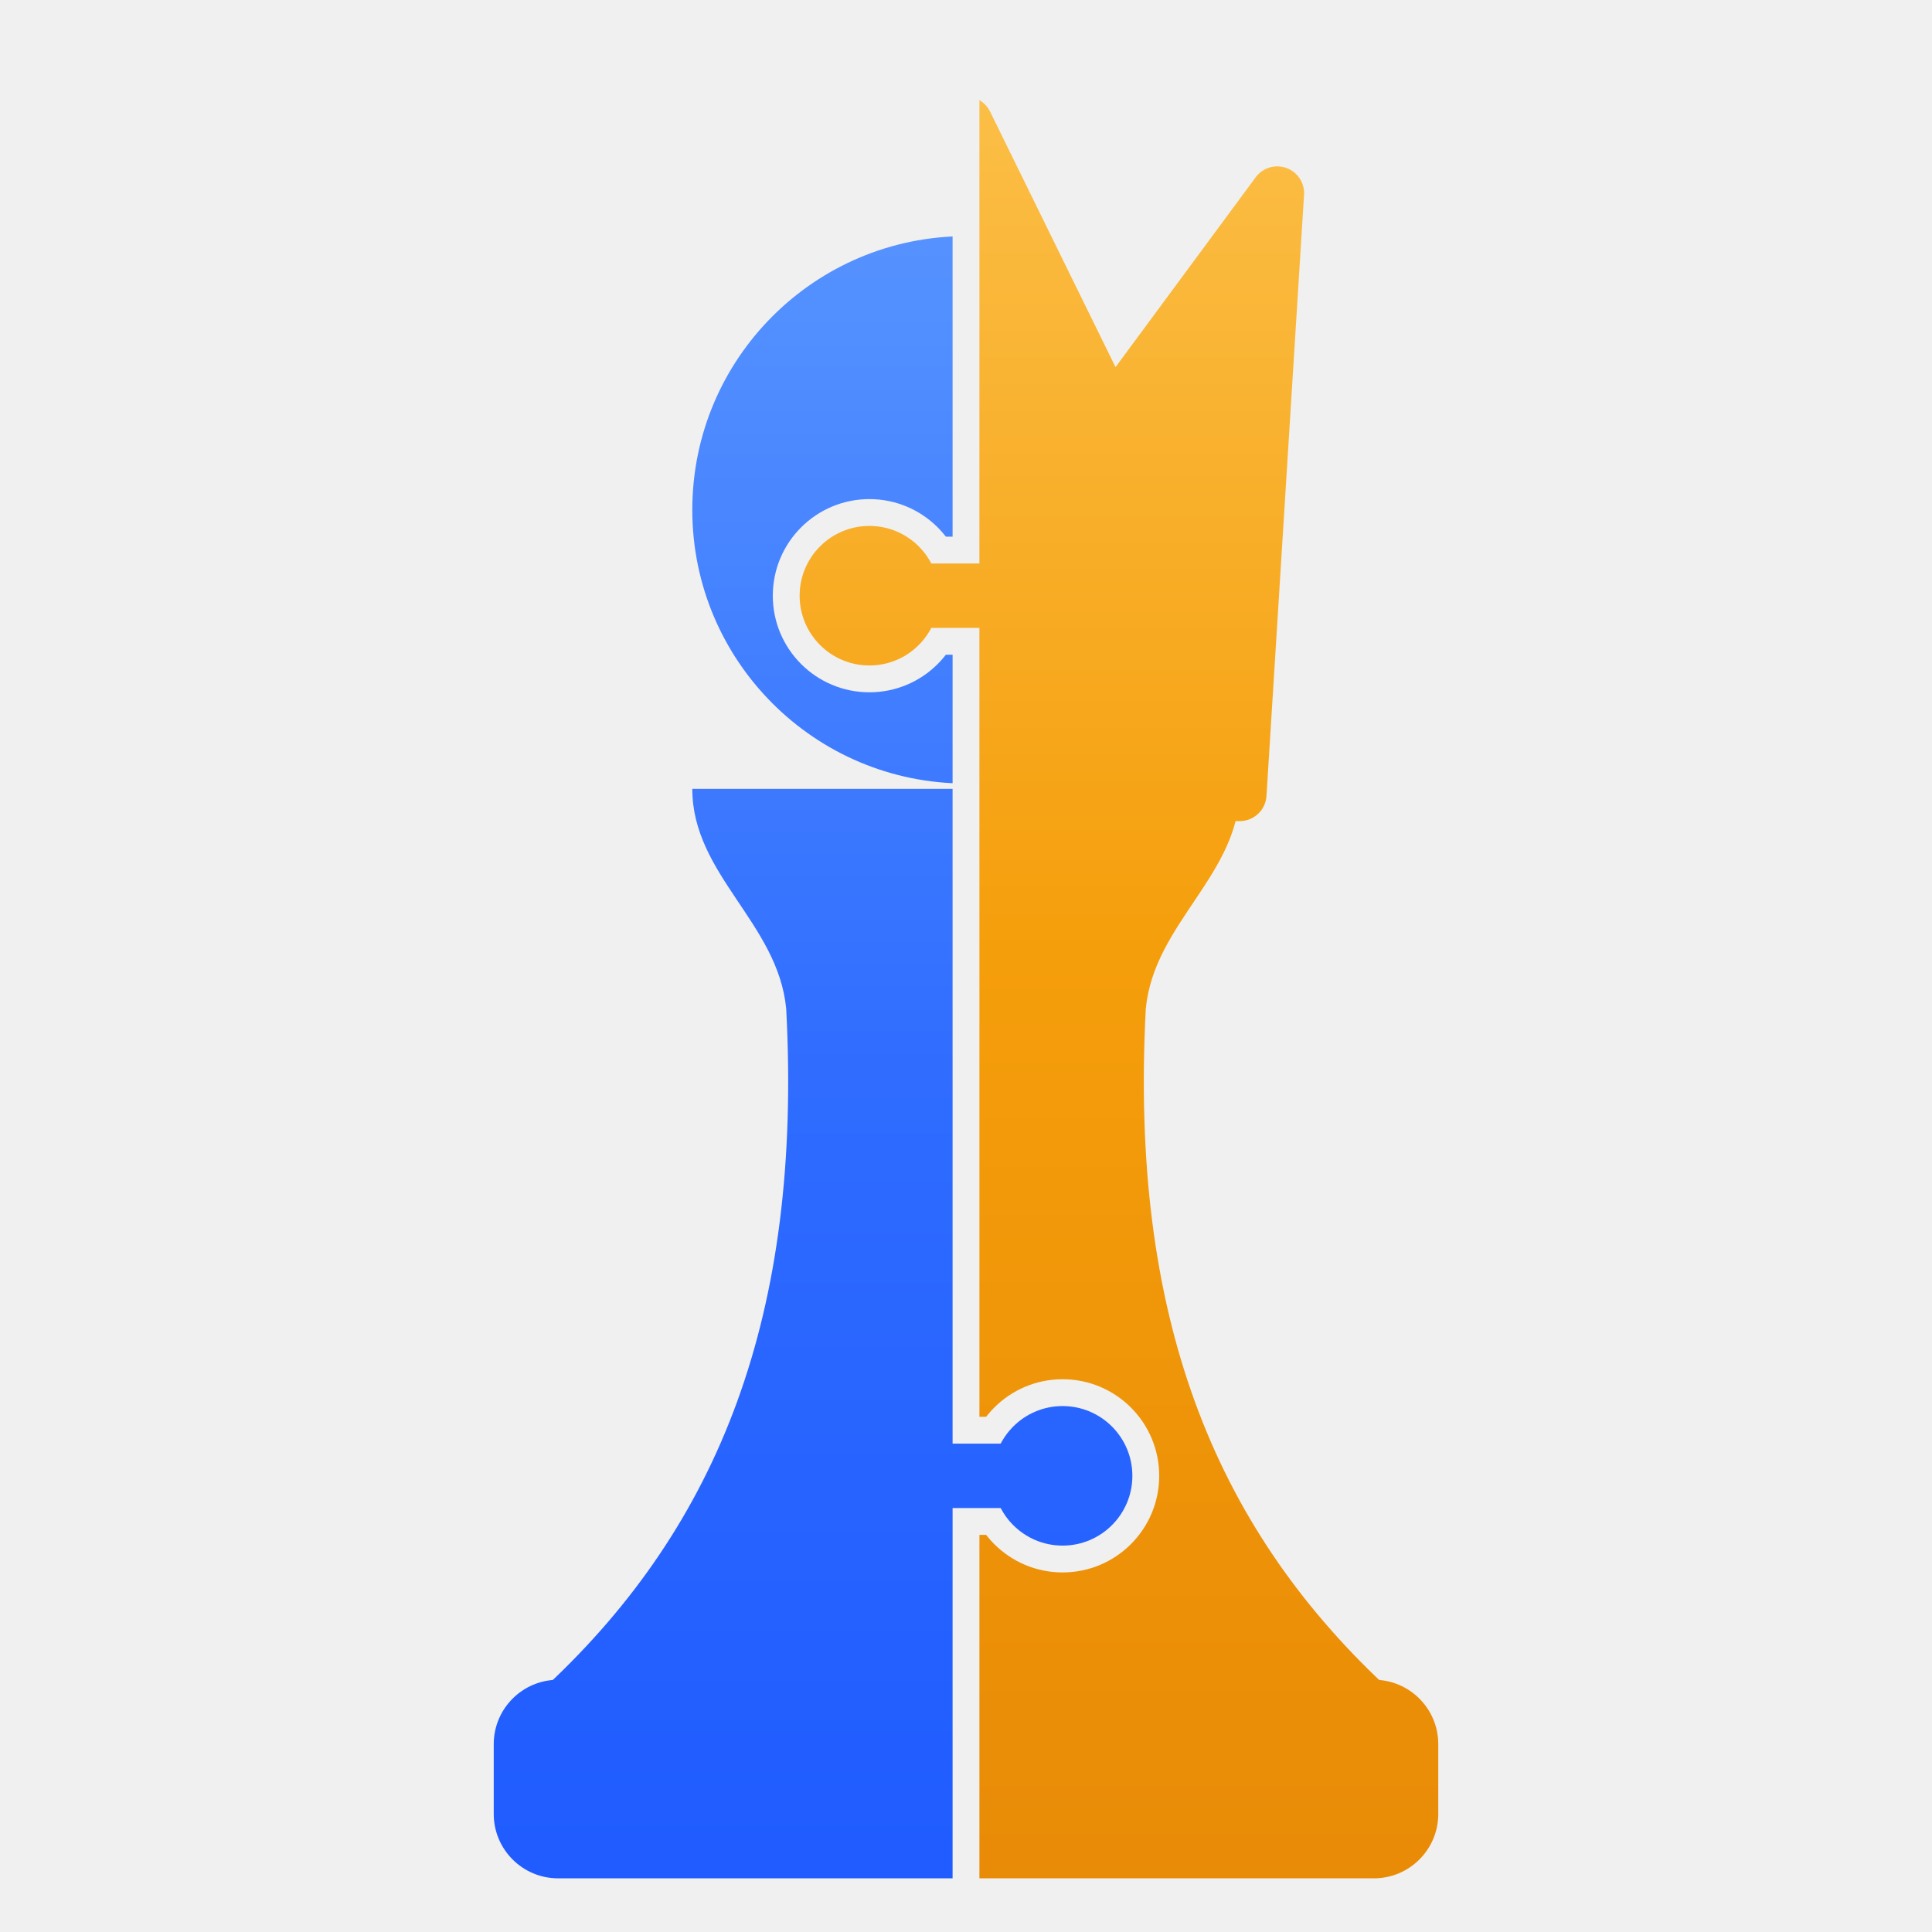
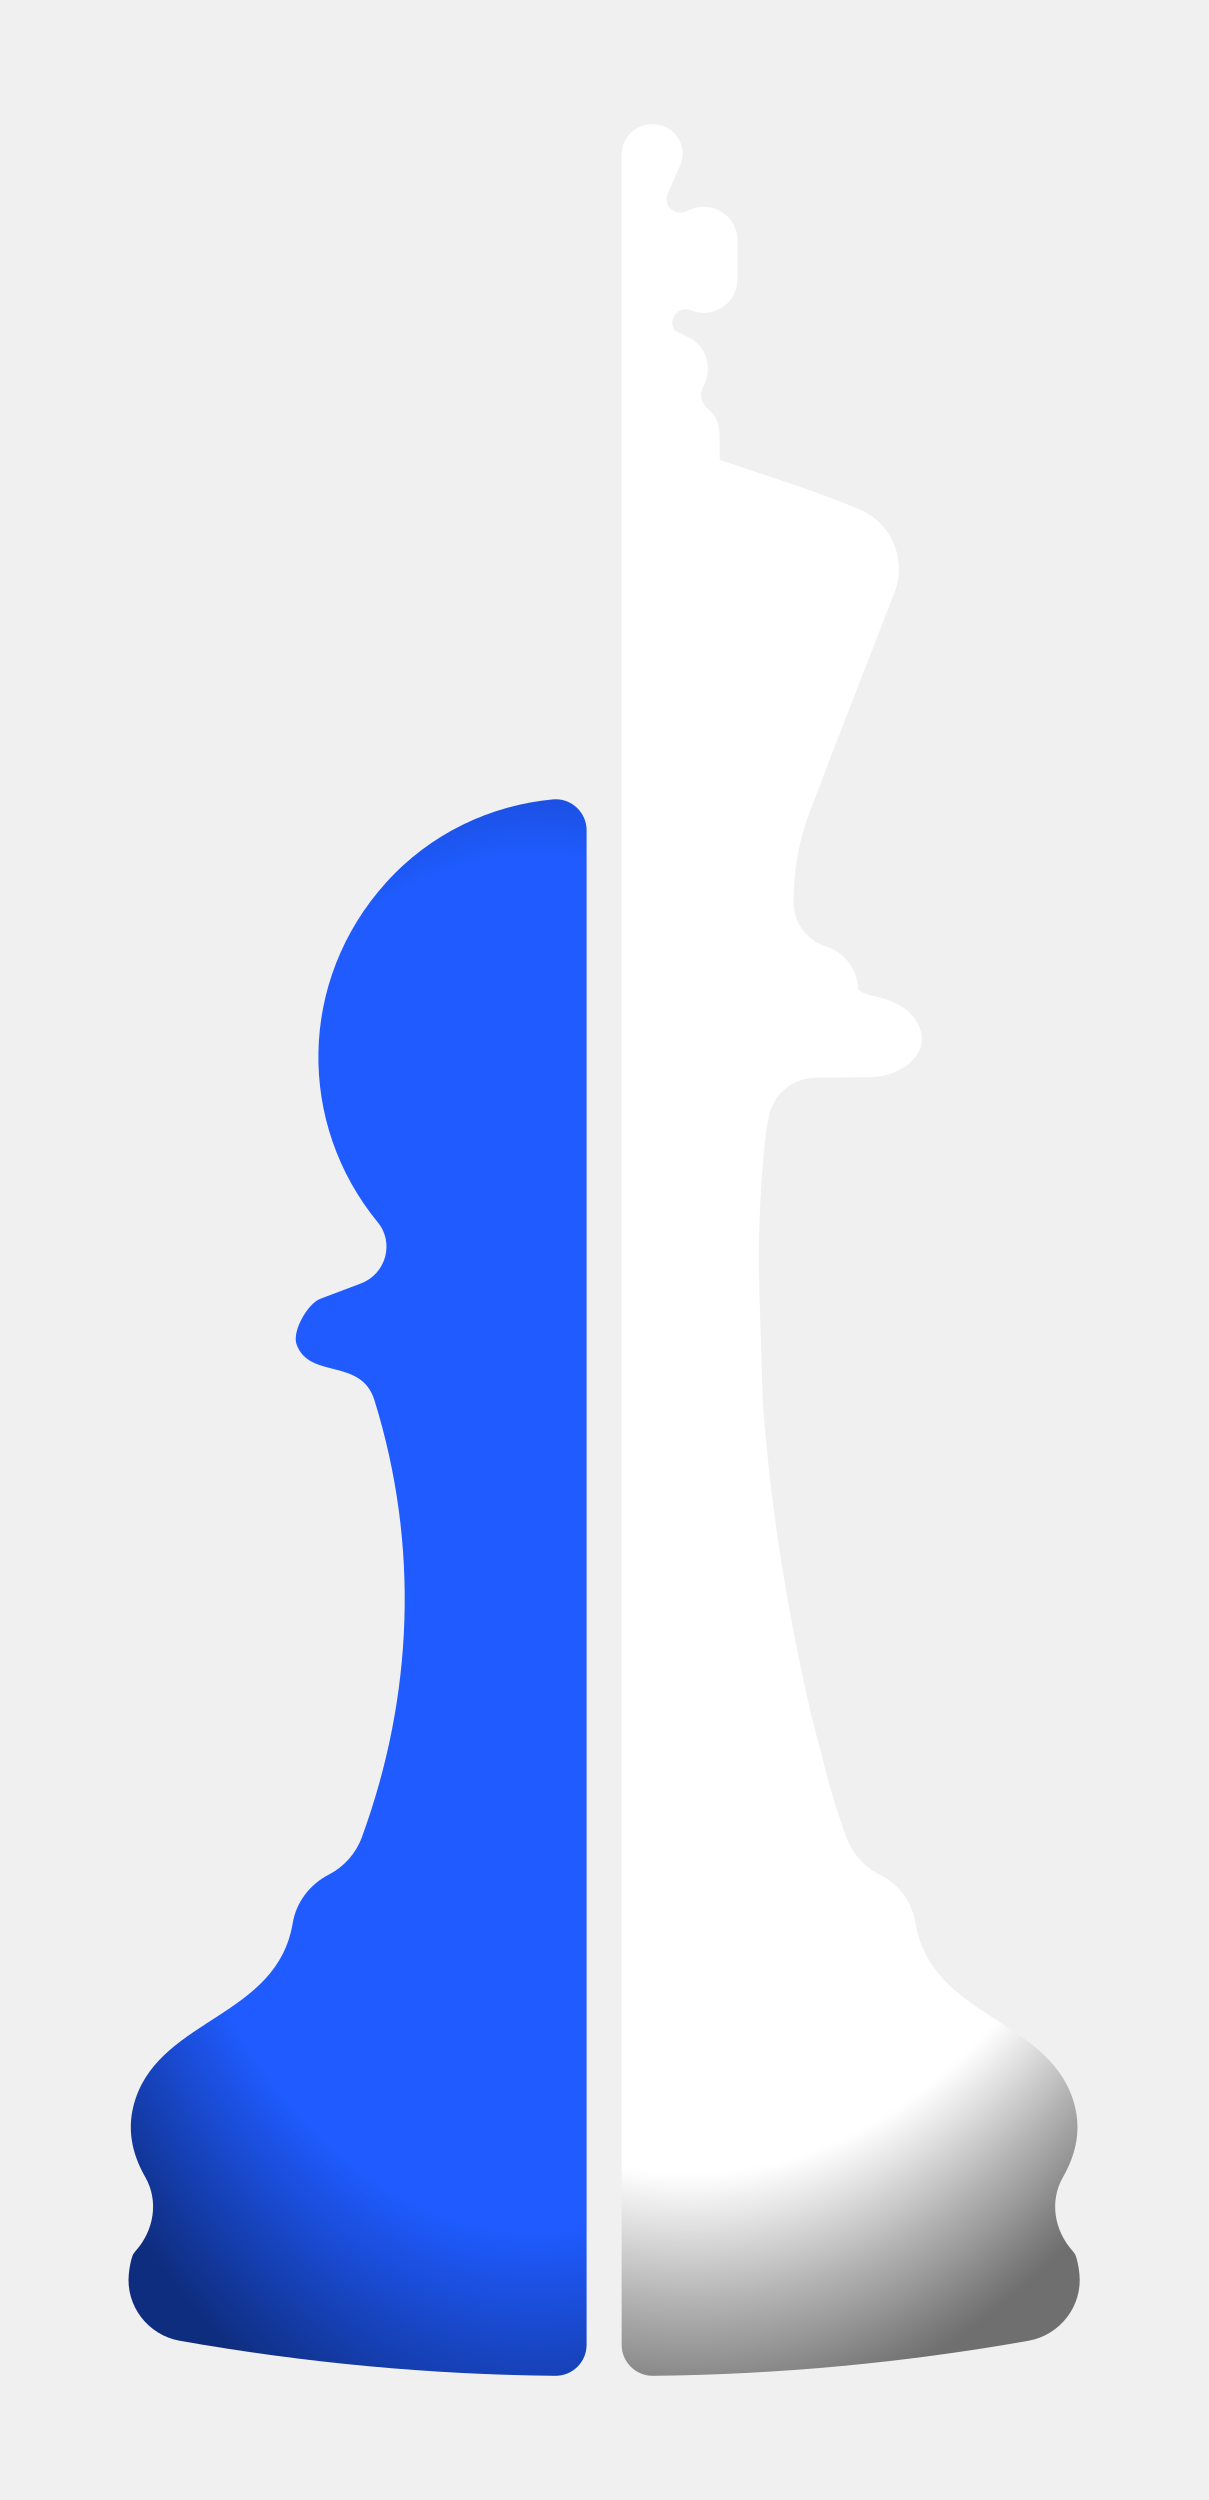
- <svg xmlns="http://www.w3.org/2000/svg" viewBox="152 150 720 720">
+ <svg xmlns="http://www.w3.org/2000/svg" viewBox="0 0 245.633 509.483" width="246" height="509">
  <defs>
-     <linearGradient id="mb" gradientUnits="userSpaceOnUse" x1="0" y1="200" x2="0" y2="860">
-       <stop offset="0" stop-color="#5A97FF" />
-       <stop offset=".55" stop-color="#2E6BFF" />
-       <stop offset="1" stop-color="#1F5BFF" />
-     </linearGradient>
-     <linearGradient id="ma" gradientUnits="userSpaceOnUse" x1="0" y1="150" x2="0" y2="860">
-       <stop offset="0" stop-color="#FCC24D" />
-       <stop offset=".5" stop-color="#F59E0B" />
-       <stop offset="1" stop-color="#E88A06" />
-     </linearGradient>
-     <mask id="mL" maskUnits="userSpaceOnUse" x="0" y="0" width="1024" height="1024">
-       <rect width="507" height="1024" fill="#fff" />
-       <rect x="503" y="688" width="45" height="24" fill="#fff" />
-       <circle cx="548" cy="700" r="26" fill="#fff" />
-       <rect x="476" y="350" width="35" height="44" fill="#000" />
-       <circle cx="476" cy="372" r="36" fill="#000" />
-     </mask>
-     <mask id="mR" maskUnits="userSpaceOnUse" x="0" y="0" width="1024" height="1024">
-       <rect x="517" width="507" height="1024" fill="#fff" />
-       <rect x="476" y="360" width="45" height="24" fill="#fff" />
-       <circle cx="476" cy="372" r="26" fill="#fff" />
-       <rect x="513" y="678" width="35" height="44" fill="#000" />
-       <circle cx="548" cy="700" r="36" fill="#000" />
-     </mask>
+     <radialGradient id="gP" gradientUnits="userSpaceOnUse" cx="0" cy="0" fx="0" fy="0" r="156.191" gradientTransform="matrix(0.757359, 0, 0, 1.242641, 551.0024, 468.3375)">
+       <stop offset="0" stop-color="#1F5BFF" />
+       <stop offset="0.719" stop-color="#1F5BFF" />
+       <stop offset="0.723" stop-color="#1F5BFE" />
+       <stop offset="0.75" stop-color="#1D56F1" />
+       <stop offset="0.777" stop-color="#1C51E4" />
+       <stop offset="0.805" stop-color="#1A4DD8" />
+       <stop offset="0.832" stop-color="#1948CB" />
+       <stop offset="0.859" stop-color="#1744BE" />
+       <stop offset="0.887" stop-color="#153FB2" />
+       <stop offset="0.914" stop-color="#143BA5" />
+       <stop offset="0.941" stop-color="#123698" />
+       <stop offset="0.969" stop-color="#11328C" />
+       <stop offset="0.996" stop-color="#0F2D7F" />
+       <stop offset="1" stop-color="#0F2D7E" />
+     </radialGradient>
+     <radialGradient id="gK" gradientUnits="userSpaceOnUse" cx="0" cy="0" fx="0" fy="0" r="205.212" gradientTransform="matrix(0.726812, 0, 0, 1.273188, 582.6139, 387.9041)">
+       <stop offset="0" stop-color="#FFFFFF" />
+       <stop offset="0.797" stop-color="#FFFFFF" />
+       <stop offset="0.801" stop-color="#FEFEFE" />
+       <stop offset="0.82" stop-color="#F0F0F0" />
+       <stop offset="0.84" stop-color="#E1E1E1" />
+       <stop offset="0.859" stop-color="#D2D2D2" />
+       <stop offset="0.879" stop-color="#C3C3C3" />
+       <stop offset="0.898" stop-color="#B4B4B4" />
+       <stop offset="0.918" stop-color="#A6A6A6" />
+       <stop offset="0.938" stop-color="#989898" />
+       <stop offset="0.957" stop-color="#8A8A8A" />
+       <stop offset="0.977" stop-color="#7C7C7C" />
+       <stop offset="0.996" stop-color="#707070" />
+       <stop offset="1" stop-color="#6F6F6F" />
+     </radialGradient>
  </defs>
-   <g mask="url(#mL)" fill="url(#mb)">
-     <circle cx="512" cy="340" r="102" />
-     <path d="M410 444 H614 C614 476 582 494 579 526 C573 640 604 718 668 778 H356 C420 718 451 640 445 526 C442 494 410 476 410 444 Z" />
-     <rect x="336" y="776" width="352" height="74" rx="24" />
-   </g>
-   <g mask="url(#mR)" fill="url(#ma)" stroke="url(#ma)">
-     <path d="M410 446 L396 222 L458 306 L512 196 L566 306 L628 222 L614 446 Z" stroke-linejoin="round" stroke-width="20" />
-     <path d="M410 444 H614 C614 476 582 494 579 526 C573 640 604 718 668 778 H356 C420 718 451 640 445 526 C442 494 410 476 410 444 Z" stroke="none" />
-     <g stroke="none">
-       <rect x="336" y="776" width="352" height="74" rx="24" />
-     </g>
+   <g transform="translate(25.271 25.271) scale(1) translate(-467.582 -179.087)">
+     <path d="M 554.684 316.727 C 542.035 317.918 529.762 323.598 520.66 333.715 C 502.684 353.691 502.504 382.832 519.008 402.93 C 522.441 407.109 520.645 413.445 515.586 415.363 L 507.285 418.5 C 504.707 419.477 501.52 425.109 502.43 427.727 C 504.969 435.016 515.586 430.398 518.312 439.152 C 527.508 468.699 526.258 499.57 515.75 528.25 C 514.543 531.539 512.129 534.246 509.016 535.848 C 505.176 537.828 502.371 541.457 501.668 545.719 C 498.523 564.766 475.188 565.07 469.652 581.473 C 467.637 587.453 468.914 592.77 471.621 597.508 C 474.398 602.371 473.402 608.34 469.676 612.516 C 469.348 612.883 469.109 613.242 468.988 613.598 C 468.641 614.605 468.41 615.836 468.266 617.188 C 467.582 623.738 472.172 629.703 478.656 630.852 C 504.156 635.355 529.648 637.738 555.145 637.992 C 558.668 638.027 561.555 635.199 561.555 631.676 L 561.555 323.023 C 561.555 319.52 558.707 316.699 555.277 316.699 C 555.078 316.699 554.883 316.711 554.684 316.727 " fill="url(#gP)" />
+     <path d="M 568.699 185.348 L 568.699 631.676 C 568.699 635.199 571.586 638.027 575.109 637.992 C 600.602 637.738 626.086 635.359 651.582 630.852 C 658.074 629.703 662.676 623.73 661.984 617.172 C 661.844 615.828 661.609 614.602 661.266 613.598 C 661.141 613.242 660.906 612.883 660.578 612.516 C 656.848 608.34 655.855 602.371 658.633 597.512 C 661.34 592.77 662.617 587.453 660.602 581.473 C 655.07 565.086 631.777 564.766 628.594 545.781 C 627.895 541.594 625.332 537.848 621.516 535.988 C 618.27 534.406 615.746 531.637 614.504 528.25 C 612.523 522.848 610.875 517.363 609.559 511.824 L 609.582 511.824 C 608.613 508.391 607.695 504.93 606.879 501.34 C 602.258 481.008 599.047 460.711 597.48 439.883 L 596.762 417.078 C 596.453 407.301 596.84 397.805 597.742 388.113 C 597.961 385.777 598.246 383.555 598.684 381.359 C 599.59 376.793 603.57 373.484 608.223 373.441 L 608.309 373.441 L 619.312 373.352 C 625.496 373.305 631.074 368.879 629.684 364.066 C 628.637 360.43 625.703 358.395 622.102 357.324 C 620.598 356.879 617.941 356.535 616.863 355.434 C 616.789 351.543 614.309 348.105 610.641 346.809 L 609.973 346.574 C 606.297 345.27 603.812 341.82 603.75 337.918 C 603.648 331.559 604.762 325.238 607.023 319.293 L 611.141 308.488 L 624.266 274.641 L 624.309 274.52 C 626.867 267.898 623.738 260.402 617.195 257.645 C 607.867 253.719 598.016 250.746 588.691 247.551 C 588.57 242.414 589.234 239.59 586.191 237.047 C 584.941 236.004 584.504 234.277 585.227 232.82 L 585.328 232.609 C 585.336 232.598 585.34 232.586 585.348 232.574 C 587.273 228.992 586.137 224.551 582.523 222.684 L 579.512 221.125 C 577.977 218.879 580.301 216.012 582.816 217.055 C 587.336 218.93 592.309 215.605 592.309 210.715 L 592.309 202.82 C 592.309 197.961 587.395 194.641 582.887 196.453 L 581.648 196.949 C 579.352 197.871 577.094 195.539 578.09 193.27 L 580.605 187.559 C 581.895 184.629 580.652 181.199 577.781 179.773 L 577.734 179.746 C 576.82 179.297 575.875 179.086 574.953 179.086 C 571.672 179.086 568.699 181.723 568.699 185.348 " fill="url(#gK)" />
  </g>
</svg>
